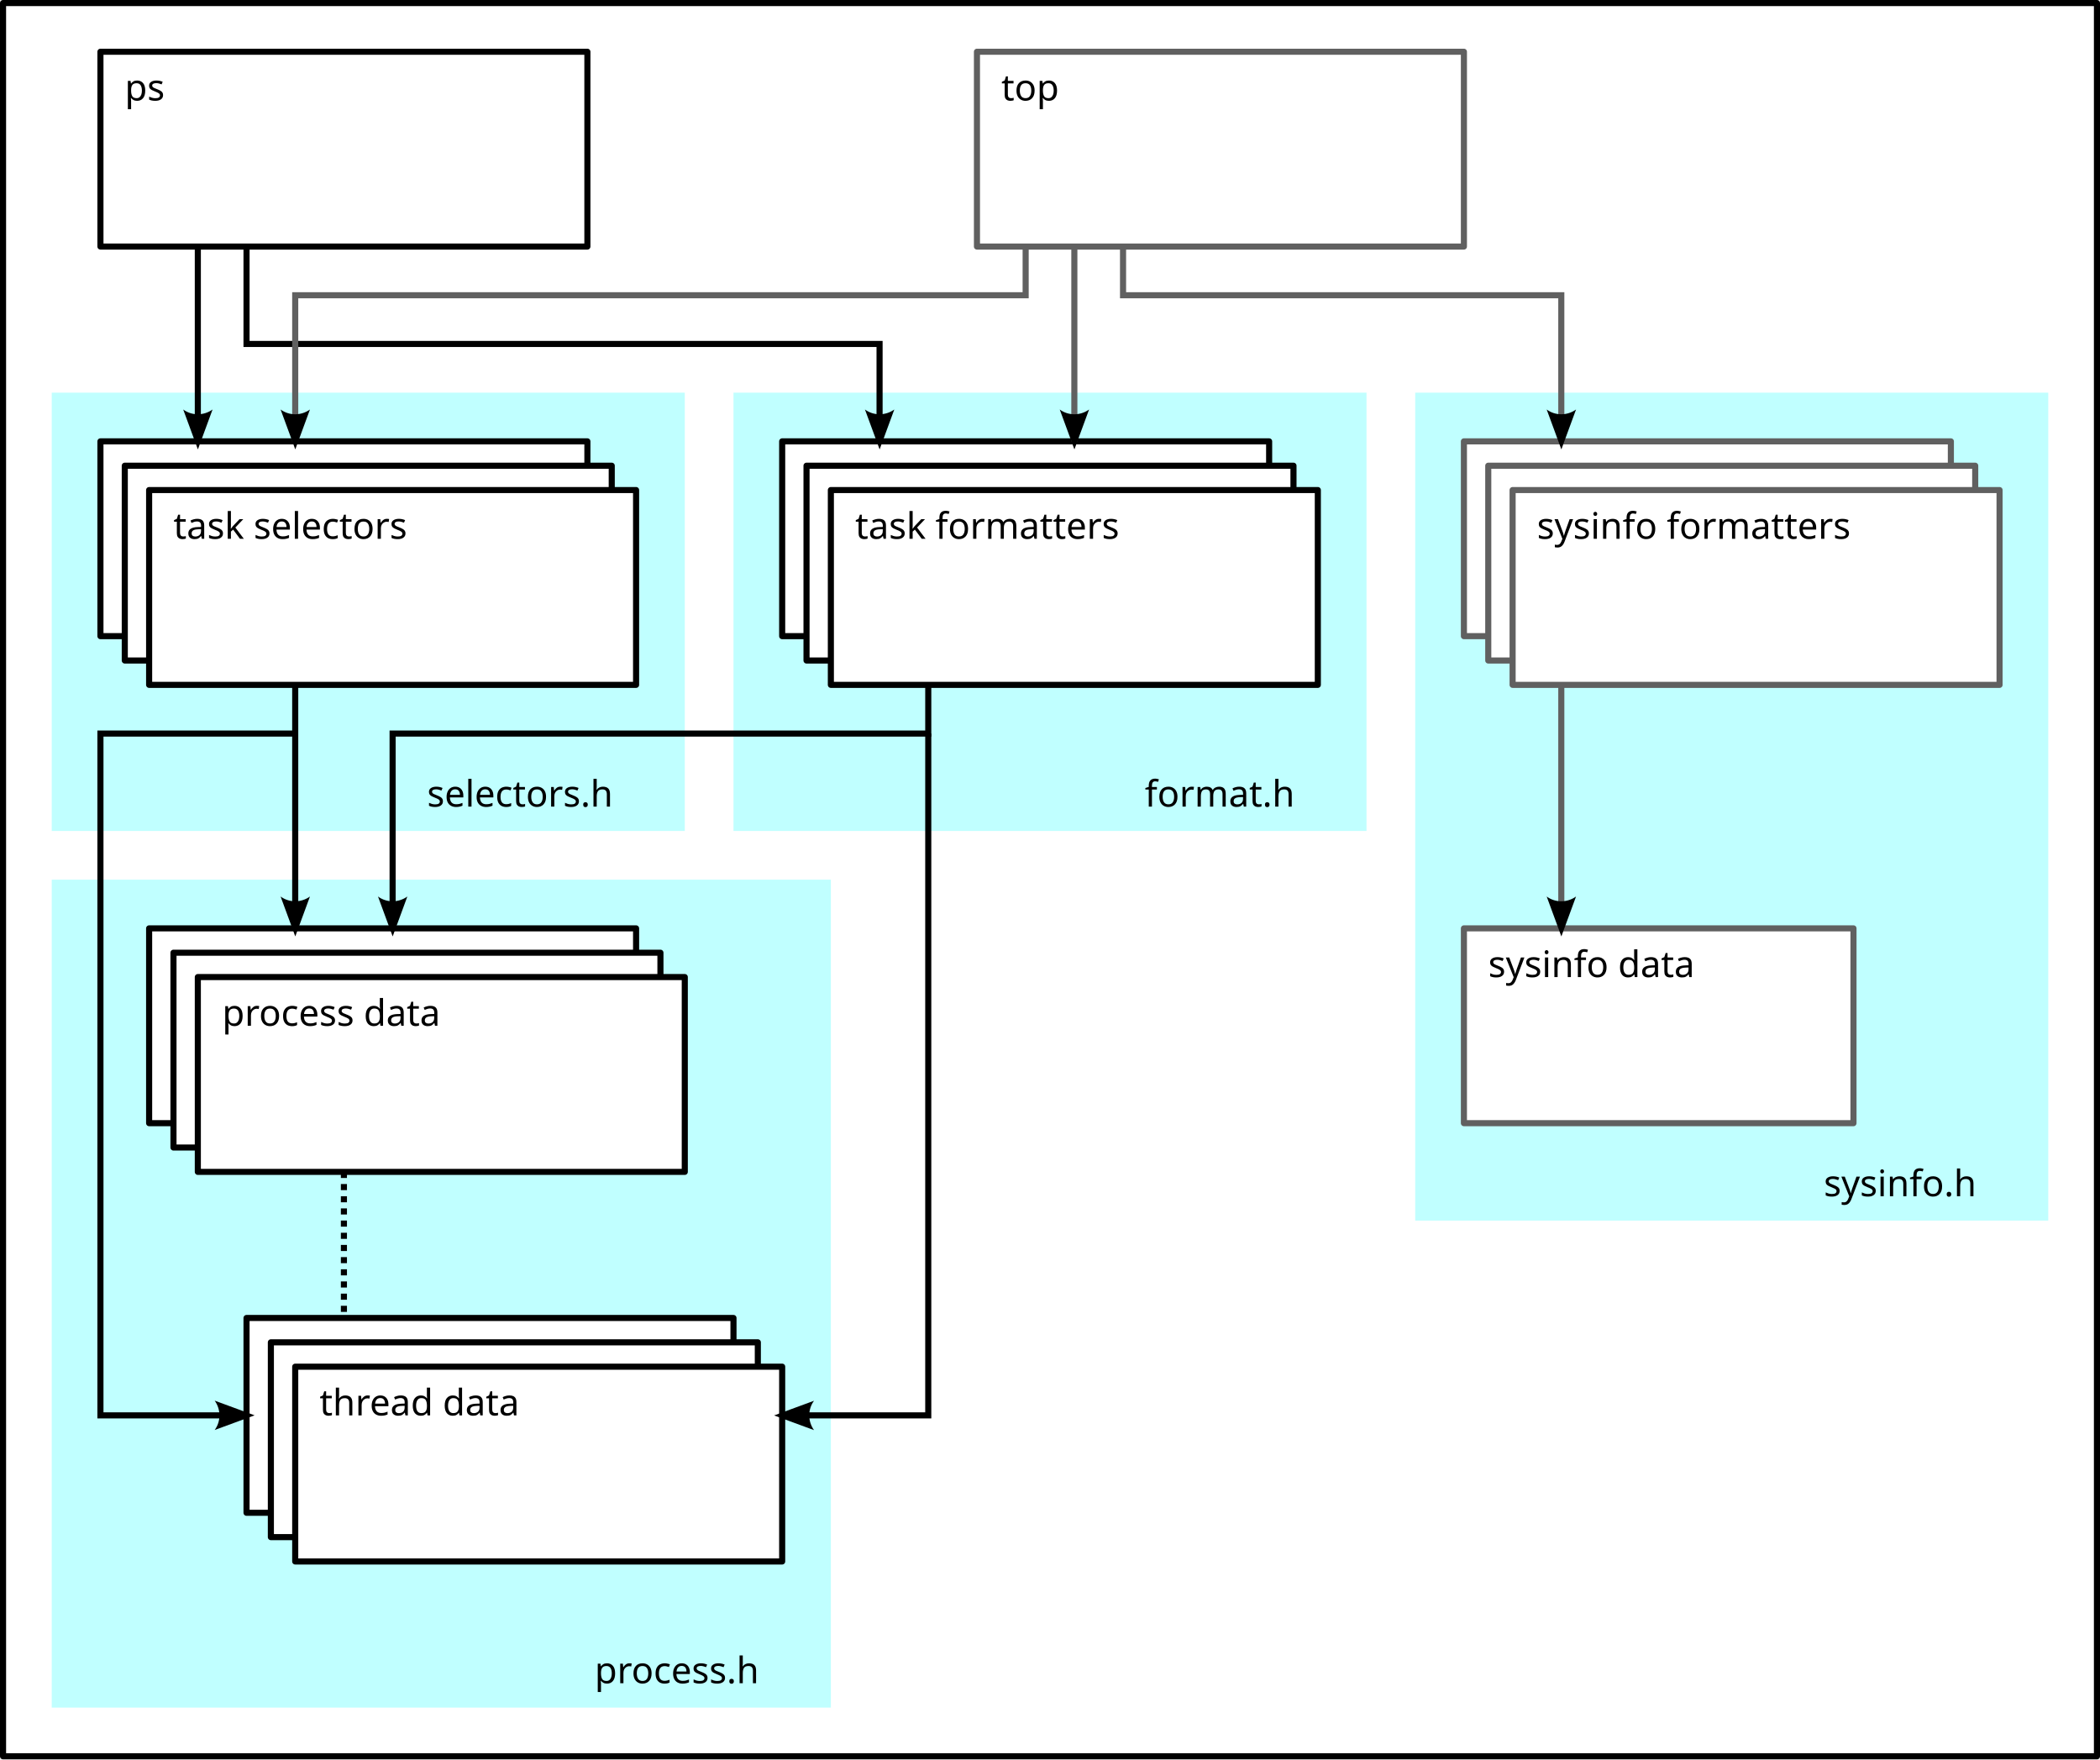
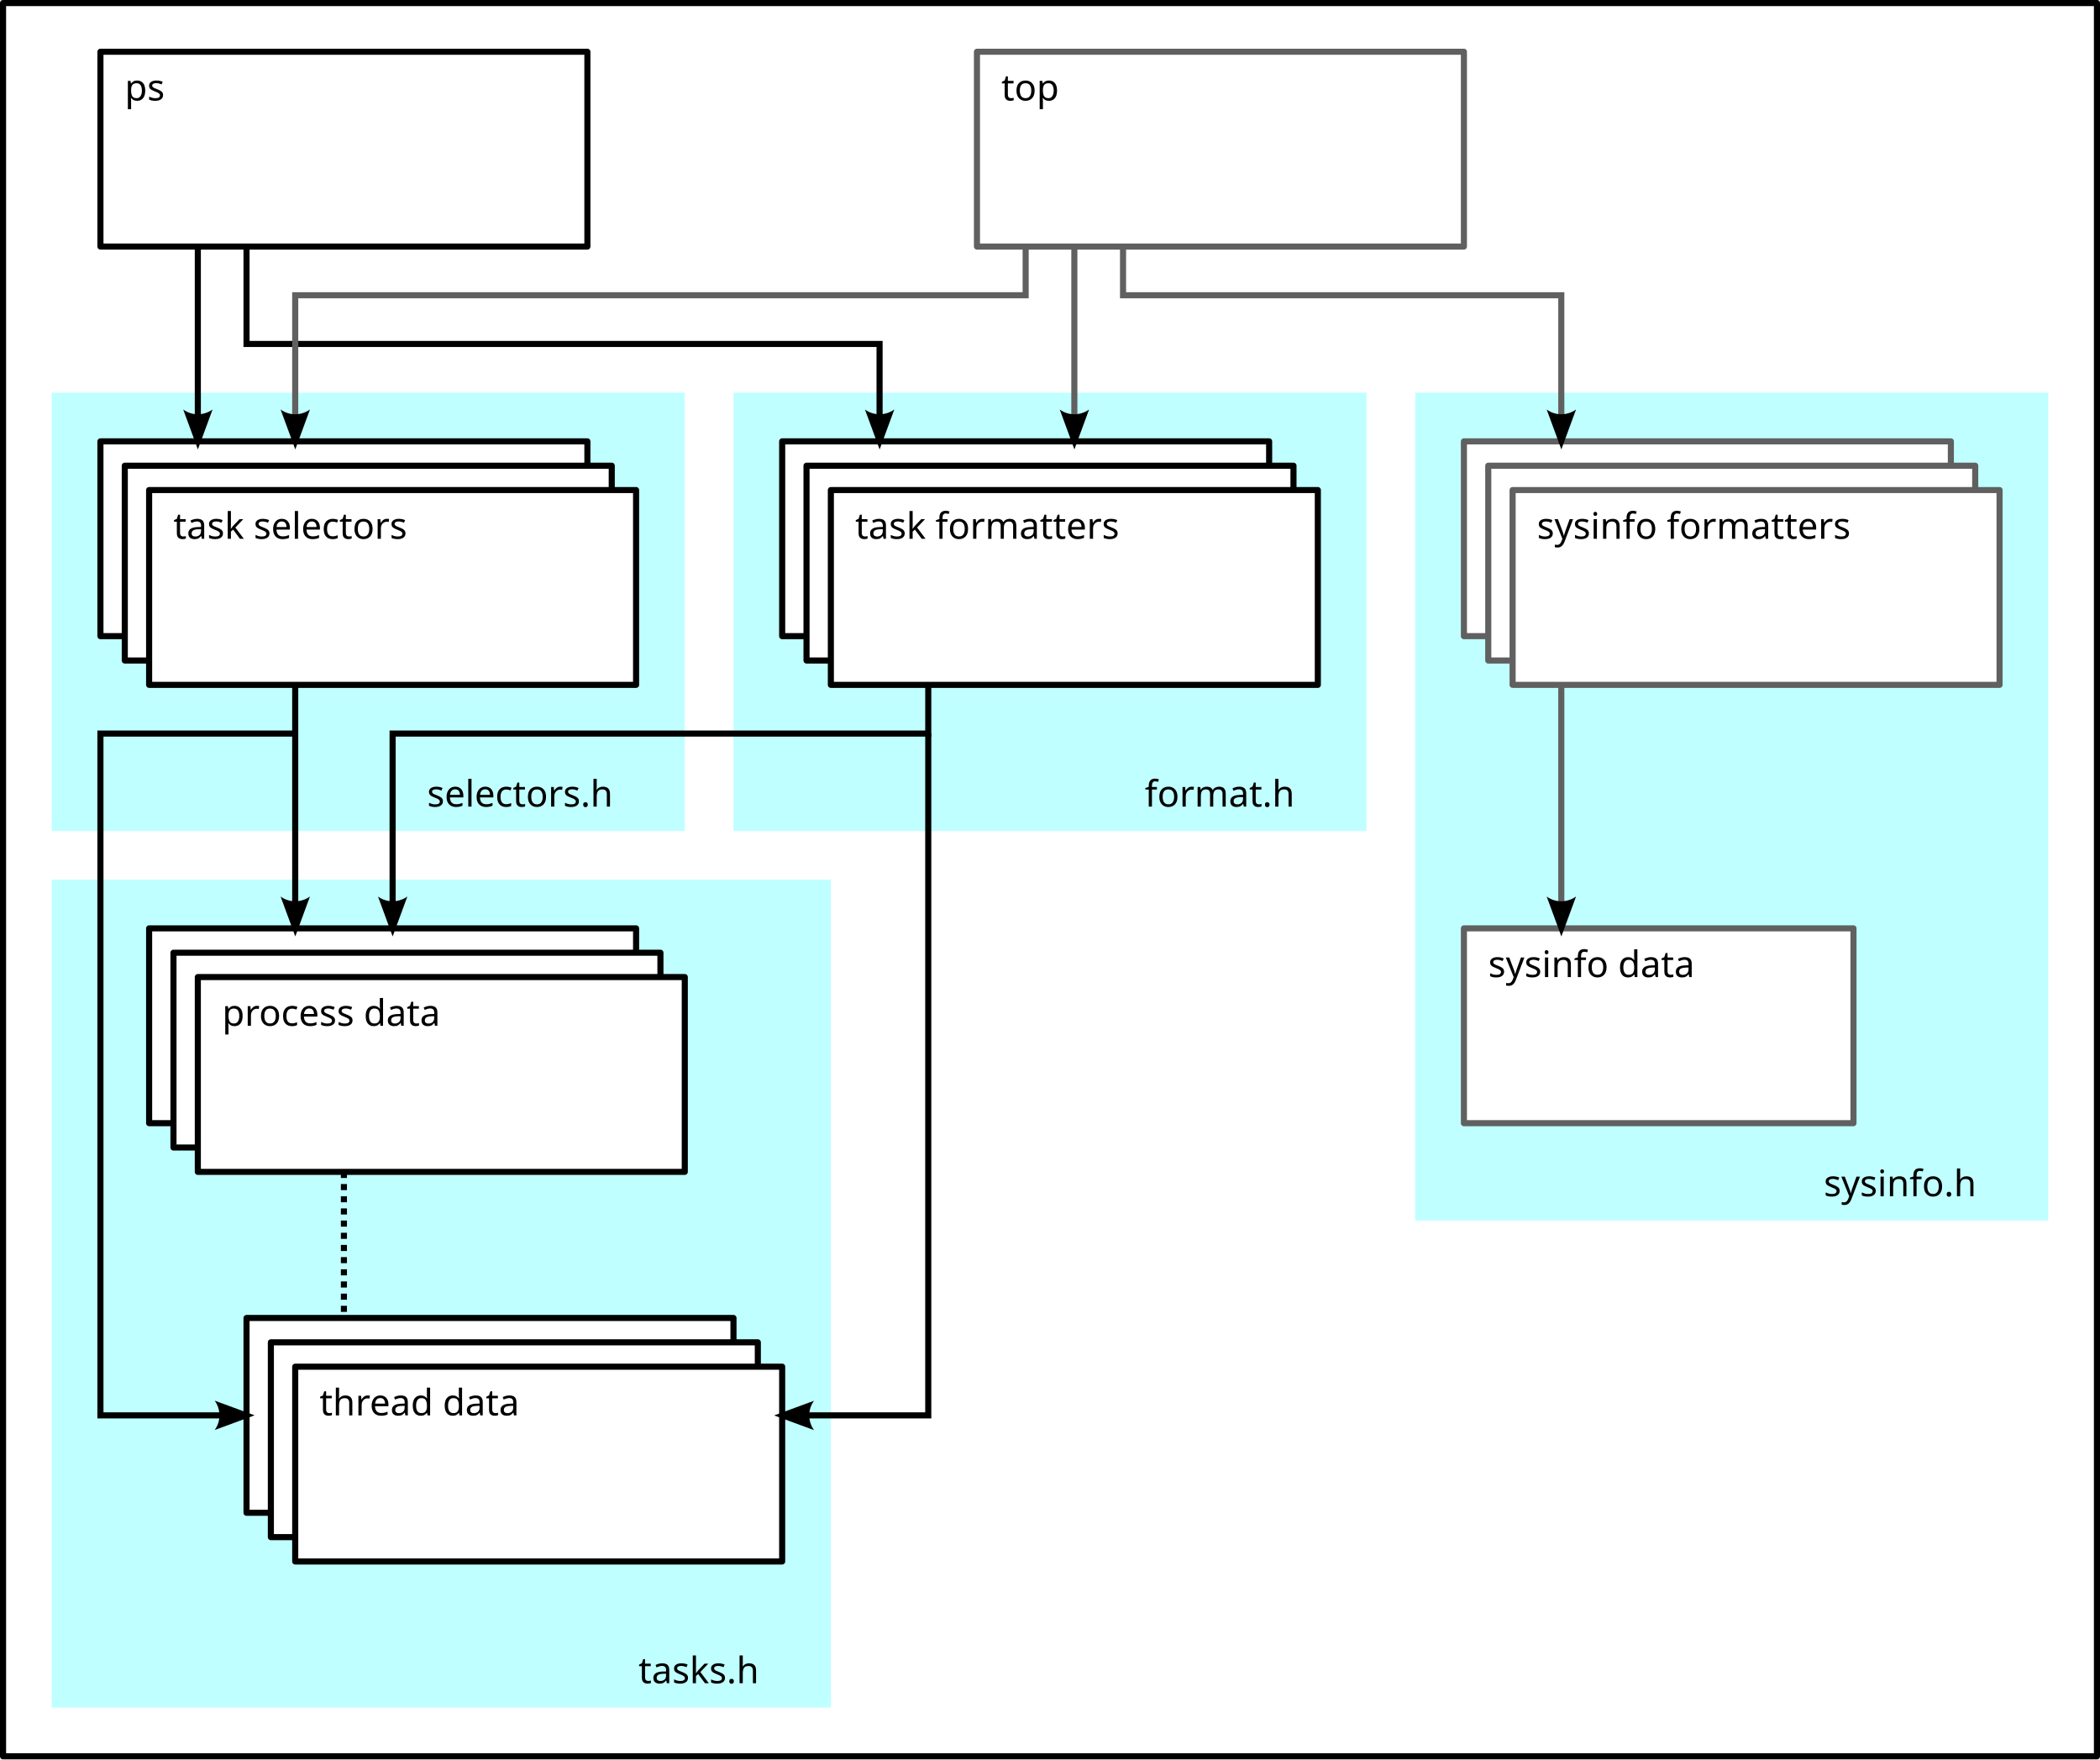
<svg xmlns="http://www.w3.org/2000/svg" width="690" height="578" id="svg2" version="1.1">
  <defs id="defs4">
    <marker orient="auto" refY="0" refX="0" id="Arrow2Mend" style="overflow:visible">
      <path id="path3908" style="fill-rule:evenodd;stroke-width:0.625;stroke-linejoin:round" d="M 8.719,4.034 -2.207,0.016 8.719,-4.002 c -1.745,2.372 -1.735,5.617 -6e-7,8.035 z" transform="scale(-0.6,-0.6)" />
    </marker>
  </defs>
  <g id="layer1" transform="translate(-31,-11)">
    <rect style="fill:#ffffff;fill-opacity:1;stroke:#000000;stroke-width:2;stroke-linejoin:round;stroke-miterlimit:4;stroke-opacity:1;stroke-dasharray:none" id="rect4798" width="688" height="576" x="32" y="12" />
    <rect style="fill:#c0ffff;fill-opacity:1;stroke:none" id="rect4766" width="256" height="272" x="48" y="300" />
    <rect style="fill:#c0ffff;fill-opacity:1;stroke:none" id="rect4780" width="208" height="144" x="48" y="140" />
    <rect style="fill:#c0ffff;fill-opacity:1;stroke:none" id="rect4786" width="208" height="144" x="272" y="140" />
    <rect style="fill:#c0ffff;fill-opacity:1;stroke:none" id="rect4792" width="208" height="272" x="496" y="140" />
    <rect style="fill:none;stroke:#000000;stroke-width:2;stroke-linejoin:round;stroke-miterlimit:4;stroke-opacity:1;stroke-dasharray:none" id="rect2989" width="160" height="64" x="64" y="28" />
    <text xml:space="preserve" style="font-size:12px;font-style:normal;font-weight:normal;line-height:125%;letter-spacing:0px;word-spacing:0px;fill:#000000;fill-opacity:1;stroke:none;font-family:Sans" x="72" y="44" id="text3759">
      <tspan id="tspan3761" x="72" y="44">ps</tspan>
    </text>
    <rect style="fill:none;stroke:#606060;stroke-width:2;stroke-linejoin:round;stroke-miterlimit:4;stroke-opacity:1;stroke-dasharray:none;stroke-dashoffset:0" id="rect3763" width="160" height="64" x="352" y="28" />
    <text xml:space="preserve" style="font-size:12px;font-style:normal;font-weight:normal;line-height:125%;letter-spacing:0px;word-spacing:0px;fill:#000000;fill-opacity:1;stroke:none;font-family:Sans" x="360" y="44" id="text3765">
      <tspan id="tspan3767" x="360" y="44">top</tspan>
    </text>
    <rect style="fill:#ffffff;fill-opacity:1;stroke:#606060;stroke-width:2;stroke-linejoin:round;stroke-miterlimit:4;stroke-opacity:1;stroke-dasharray:none;stroke-dashoffset:0" id="rect3772" width="128" height="64" x="512" y="316" />
    <text xml:space="preserve" style="font-size:12px;font-style:normal;font-weight:normal;line-height:125%;letter-spacing:0px;word-spacing:0px;fill:#000000;fill-opacity:1;stroke:none;font-family:Sans" x="520" y="332" id="text3774">
      <tspan x="520" y="332" id="tspan3778">sysinfo data</tspan>
    </text>
    <rect style="fill:#ffffff;fill-opacity:1;stroke:#000000;stroke-width:2;stroke-linejoin:round;stroke-miterlimit:4;stroke-opacity:1;stroke-dasharray:none;stroke-dashoffset:0" id="rect3780" width="160" height="64" x="80" y="316" />
    <rect style="fill:#ffffff;fill-opacity:1;stroke:#000000;stroke-width:2;stroke-linejoin:round;stroke-miterlimit:4;stroke-opacity:1;stroke-dasharray:none;stroke-dashoffset:0" id="rect3782" width="160" height="64" x="88" y="324" />
    <rect style="fill:#ffffff;fill-opacity:1;stroke:#000000;stroke-width:2;stroke-linejoin:round;stroke-miterlimit:4;stroke-opacity:1;stroke-dasharray:none;stroke-dashoffset:0" id="rect3784" width="160" height="64" x="96" y="332" />
    <text xml:space="preserve" style="font-size:12px;font-style:normal;font-weight:normal;line-height:125%;letter-spacing:0px;word-spacing:0px;fill:#000000;fill-opacity:1;stroke:none;font-family:Sans" x="104" y="348" id="text3786">
      <tspan x="104" y="348" id="tspan3790">process data</tspan>
    </text>
    <g transform="translate(16,224)" id="use3846">
      <rect style="fill:#ffffff;fill-opacity:1;stroke:#000000;stroke-width:2;stroke-linejoin:round;stroke-miterlimit:4;stroke-opacity:1;stroke-dasharray:none;stroke-dashoffset:0" id="rect4722" width="160" height="64" x="96" y="220" />
      <rect style="fill:#ffffff;fill-opacity:1;stroke:#000000;stroke-width:2;stroke-linejoin:round;stroke-miterlimit:4;stroke-opacity:1;stroke-dasharray:none;stroke-dashoffset:0" id="rect4724" width="160" height="64" x="104" y="228" />
      <rect style="fill:#ffffff;fill-opacity:1;stroke:#000000;stroke-width:2;stroke-linejoin:round;stroke-miterlimit:4;stroke-opacity:1;stroke-dasharray:none;stroke-dashoffset:0" id="rect4726" width="160" height="64" x="112" y="236" />
    </g>
    <text xml:space="preserve" style="font-size:12px;font-style:normal;font-weight:normal;line-height:125%;letter-spacing:0px;word-spacing:0px;fill:#000000;fill-opacity:1;stroke:none;font-family:Sans" x="136" y="476" id="text3848">
      <tspan x="136" y="476" id="tspan3852">thread data</tspan>
    </text>
    <g transform="translate(192,-64)" id="use3901">
      <rect style="fill:#ffffff;fill-opacity:1;stroke:#000000;stroke-width:2;stroke-linejoin:round;stroke-miterlimit:4;stroke-opacity:1;stroke-dasharray:none;stroke-dashoffset:0" id="rect4730" width="160" height="64" x="96" y="220" />
      <rect style="fill:#ffffff;fill-opacity:1;stroke:#000000;stroke-width:2;stroke-linejoin:round;stroke-miterlimit:4;stroke-opacity:1;stroke-dasharray:none;stroke-dashoffset:0" id="rect4732" width="160" height="64" x="104" y="228" />
      <rect style="fill:#ffffff;fill-opacity:1;stroke:#000000;stroke-width:2;stroke-linejoin:round;stroke-miterlimit:4;stroke-opacity:1;stroke-dasharray:none;stroke-dashoffset:0" id="rect4734" width="160" height="64" x="112" y="236" />
    </g>
    <text xml:space="preserve" style="font-size:12px;font-style:normal;font-weight:normal;line-height:125%;letter-spacing:0px;word-spacing:0px;fill:#000000;fill-opacity:1;stroke:none;font-family:Sans" x="312" y="188" id="text3903">
      <tspan id="tspan3905" x="312" y="188">task formatters</tspan>
    </text>
    <rect y="156" x="512" height="64" width="160" id="rect4738" style="fill:#ffffff;fill-opacity:1;stroke:#606060;stroke-width:2;stroke-linejoin:round;stroke-miterlimit:4;stroke-opacity:1;stroke-dasharray:none;stroke-dashoffset:0" />
    <rect y="164" x="520" height="64" width="160" id="rect4740" style="fill:#ffffff;fill-opacity:1;stroke:#606060;stroke-width:2;stroke-linejoin:round;stroke-miterlimit:4;stroke-opacity:1;stroke-dasharray:none;stroke-dashoffset:0" />
    <rect y="172" x="528" height="64" width="160" id="rect4742" style="fill:#ffffff;fill-opacity:1;stroke:#606060;stroke-width:2;stroke-linejoin:round;stroke-miterlimit:4;stroke-opacity:1;stroke-dasharray:none;stroke-dashoffset:0" />
    <text xml:space="preserve" style="font-size:12px;font-style:normal;font-weight:normal;line-height:125%;letter-spacing:0px;word-spacing:0px;fill:#000000;fill-opacity:1;stroke:none;font-family:Sans" x="536" y="188" id="text3909">
      <tspan id="tspan3911" x="536" y="188">sysinfo formatters</tspan>
    </text>
    <g id="use3858" transform="translate(-32,-64)">
      <rect y="220" x="96" height="64" width="160" id="rect4746" style="fill:#ffffff;fill-opacity:1;stroke:#000000;stroke-width:2;stroke-linejoin:round;stroke-miterlimit:4;stroke-opacity:1;stroke-dasharray:none;stroke-dashoffset:0" />
      <rect y="228" x="104" height="64" width="160" id="rect4748" style="fill:#ffffff;fill-opacity:1;stroke:#000000;stroke-width:2;stroke-linejoin:round;stroke-miterlimit:4;stroke-opacity:1;stroke-dasharray:none;stroke-dashoffset:0" />
      <rect y="236" x="112" height="64" width="160" id="rect4750" style="fill:#ffffff;fill-opacity:1;stroke:#000000;stroke-width:2;stroke-linejoin:round;stroke-miterlimit:4;stroke-opacity:1;stroke-dasharray:none;stroke-dashoffset:0" />
    </g>
    <text xml:space="preserve" style="font-size:12px;font-style:normal;font-weight:normal;line-height:125%;letter-spacing:0px;word-spacing:0px;fill:#000000;fill-opacity:1;stroke:none;font-family:Sans" x="88" y="188" id="text3860">
      <tspan id="tspan3862" x="88" y="188">task selectors</tspan>
    </text>
    <path style="fill:none;stroke:#000000;stroke-width:2;stroke-linecap:butt;stroke-linejoin:miter;stroke-miterlimit:4;stroke-opacity:1;stroke-dasharray:none;marker-end:url(#Arrow2Mend)" d="m 96,92 0,64" id="path3107" />
    <path style="fill:none;stroke:#000000;stroke-width:2;stroke-linecap:butt;stroke-linejoin:miter;stroke-miterlimit:4;stroke-opacity:1;stroke-dasharray:none;marker-end:url(#Arrow2Mend)" d="m 112,92 0,32 208,0 0,32" id="path4321" />
    <path style="fill:none;stroke:#606060;stroke-width:2;stroke-linecap:butt;stroke-linejoin:miter;stroke-miterlimit:4;stroke-opacity:1;stroke-dasharray:none;marker-end:url(#Arrow2Mend)" d="m 384,92 0,64" id="path4323" />
    <path style="fill:none;stroke:#606060;stroke-width:2;stroke-linecap:butt;stroke-linejoin:miter;stroke-miterlimit:4;stroke-opacity:1;stroke-dasharray:none;marker-end:url(#Arrow2Mend)" d="m 368,92 0,16 -240,0 0,48" id="path4325" />
    <path style="fill:none;stroke:#000000;stroke-width:2;stroke-linecap:butt;stroke-linejoin:miter;stroke-miterlimit:4;stroke-opacity:1;stroke-dasharray:none;marker-end:url(#Arrow2Mend)" d="m 128,236 0,80" id="path4327" />
    <path style="fill:none;stroke:#000000;stroke-width:2;stroke-linecap:butt;stroke-linejoin:miter;stroke-miterlimit:4;stroke-opacity:1;stroke-dasharray:none;marker-end:url(#Arrow2Mend)" d="m 128,252 -64,0 0,224 48,0" id="path4337" />
    <path style="fill:none;stroke:#000000;stroke-width:2;stroke-linecap:butt;stroke-linejoin:miter;stroke-miterlimit:4;stroke-opacity:1;stroke-dasharray:none;marker-end:url(#Arrow2Mend)" d="m 336,236 0,16 -176,0 0,64" id="path4339" />
    <path style="fill:none;stroke:#000000;stroke-width:2;stroke-linecap:butt;stroke-linejoin:miter;stroke-miterlimit:4;stroke-opacity:1;stroke-dasharray:none;marker-end:url(#Arrow2Mend)" d="m 336,252 0,224 -48,0" id="path4341" />
    <path style="fill:none;stroke:#606060;stroke-width:2;stroke-linecap:butt;stroke-linejoin:miter;stroke-miterlimit:4;stroke-opacity:1;stroke-dasharray:none;marker-end:url(#Arrow2Mend)" d="m 400,92 0,16 144,0 0,48" id="path4343" />
    <path style="fill:none;stroke:#606060;stroke-width:2;stroke-linecap:butt;stroke-linejoin:miter;stroke-miterlimit:4;stroke-opacity:1;stroke-dasharray:none;marker-end:url(#Arrow2Mend)" d="m 544,236 0,80" id="path4345" />
    <path style="fill:none;stroke:#000000;stroke-width:2;stroke-linecap:butt;stroke-linejoin:miter;stroke-miterlimit:4;stroke-opacity:1;stroke-dasharray:2, 2;stroke-dashoffset:0" d="m 144,396 c 0,8 0,48 0,48" id="path4764" />
    <text xml:space="preserve" style="font-size:12px;font-style:normal;font-weight:normal;text-align:end;line-height:125%;letter-spacing:0px;word-spacing:0px;text-anchor:end;fill:#000000;fill-opacity:1;stroke:none;font-family:Sans" x="296" y="564" id="text4768">
-       <tspan id="tspan4770" x="296" y="564">process.h</tspan>
+       <tspan id="tspan4770" x="296" y="564">tasks.h</tspan>
    </text>
    <text xml:space="preserve" style="font-size:12px;font-style:normal;font-weight:normal;text-align:end;line-height:125%;letter-spacing:0px;word-spacing:0px;text-anchor:end;fill:#000000;fill-opacity:1;stroke:none;font-family:Sans" x="248" y="276" id="text4782">
      <tspan id="tspan4784" x="248" y="276">selectors.h</tspan>
    </text>
    <text xml:space="preserve" style="font-size:12px;font-style:normal;font-weight:normal;text-align:end;line-height:125%;letter-spacing:0px;word-spacing:0px;text-anchor:end;fill:#000000;fill-opacity:1;stroke:none;font-family:Sans" x="472" y="276" id="text4788">
      <tspan id="tspan4790" x="472" y="276">format.h</tspan>
    </text>
    <text xml:space="preserve" style="font-size:12px;font-style:normal;font-weight:normal;text-align:end;line-height:125%;letter-spacing:0px;word-spacing:0px;text-anchor:end;fill:#000000;fill-opacity:1;stroke:none;font-family:Sans" x="696" y="404" id="text4794">
      <tspan id="tspan4796" x="696" y="404">sysinfo.h</tspan>
    </text>
  </g>
</svg>
